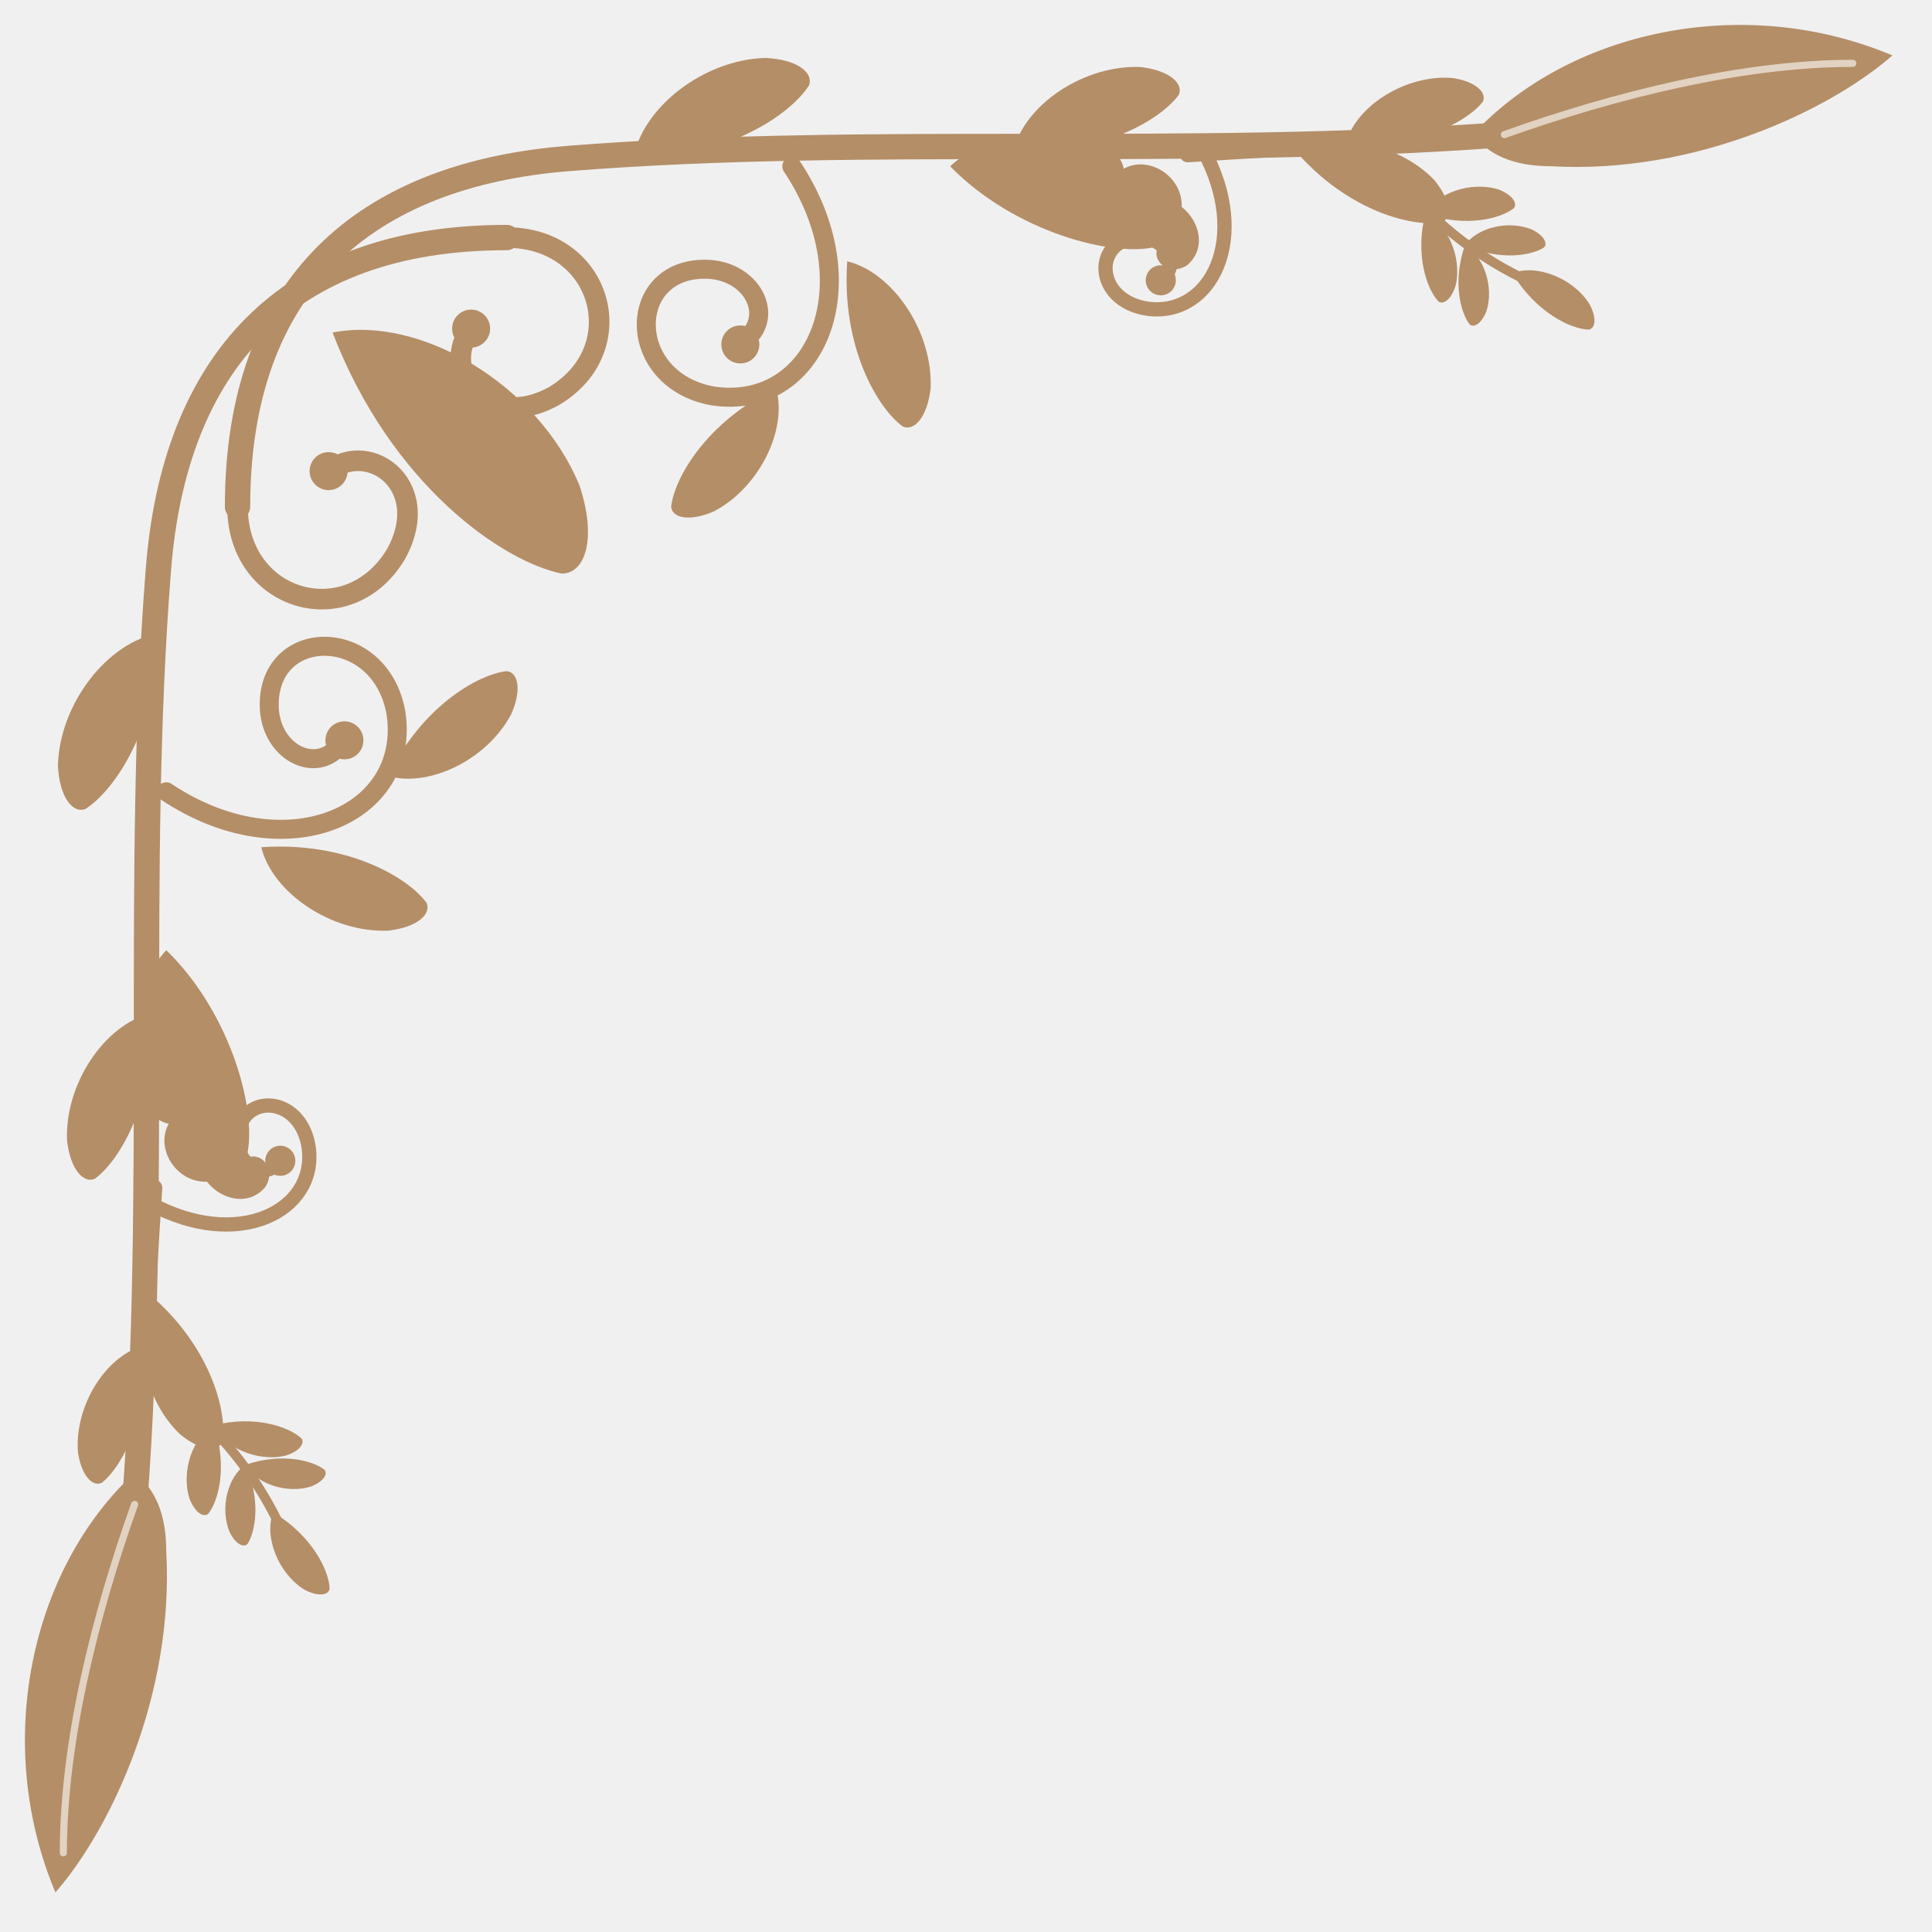
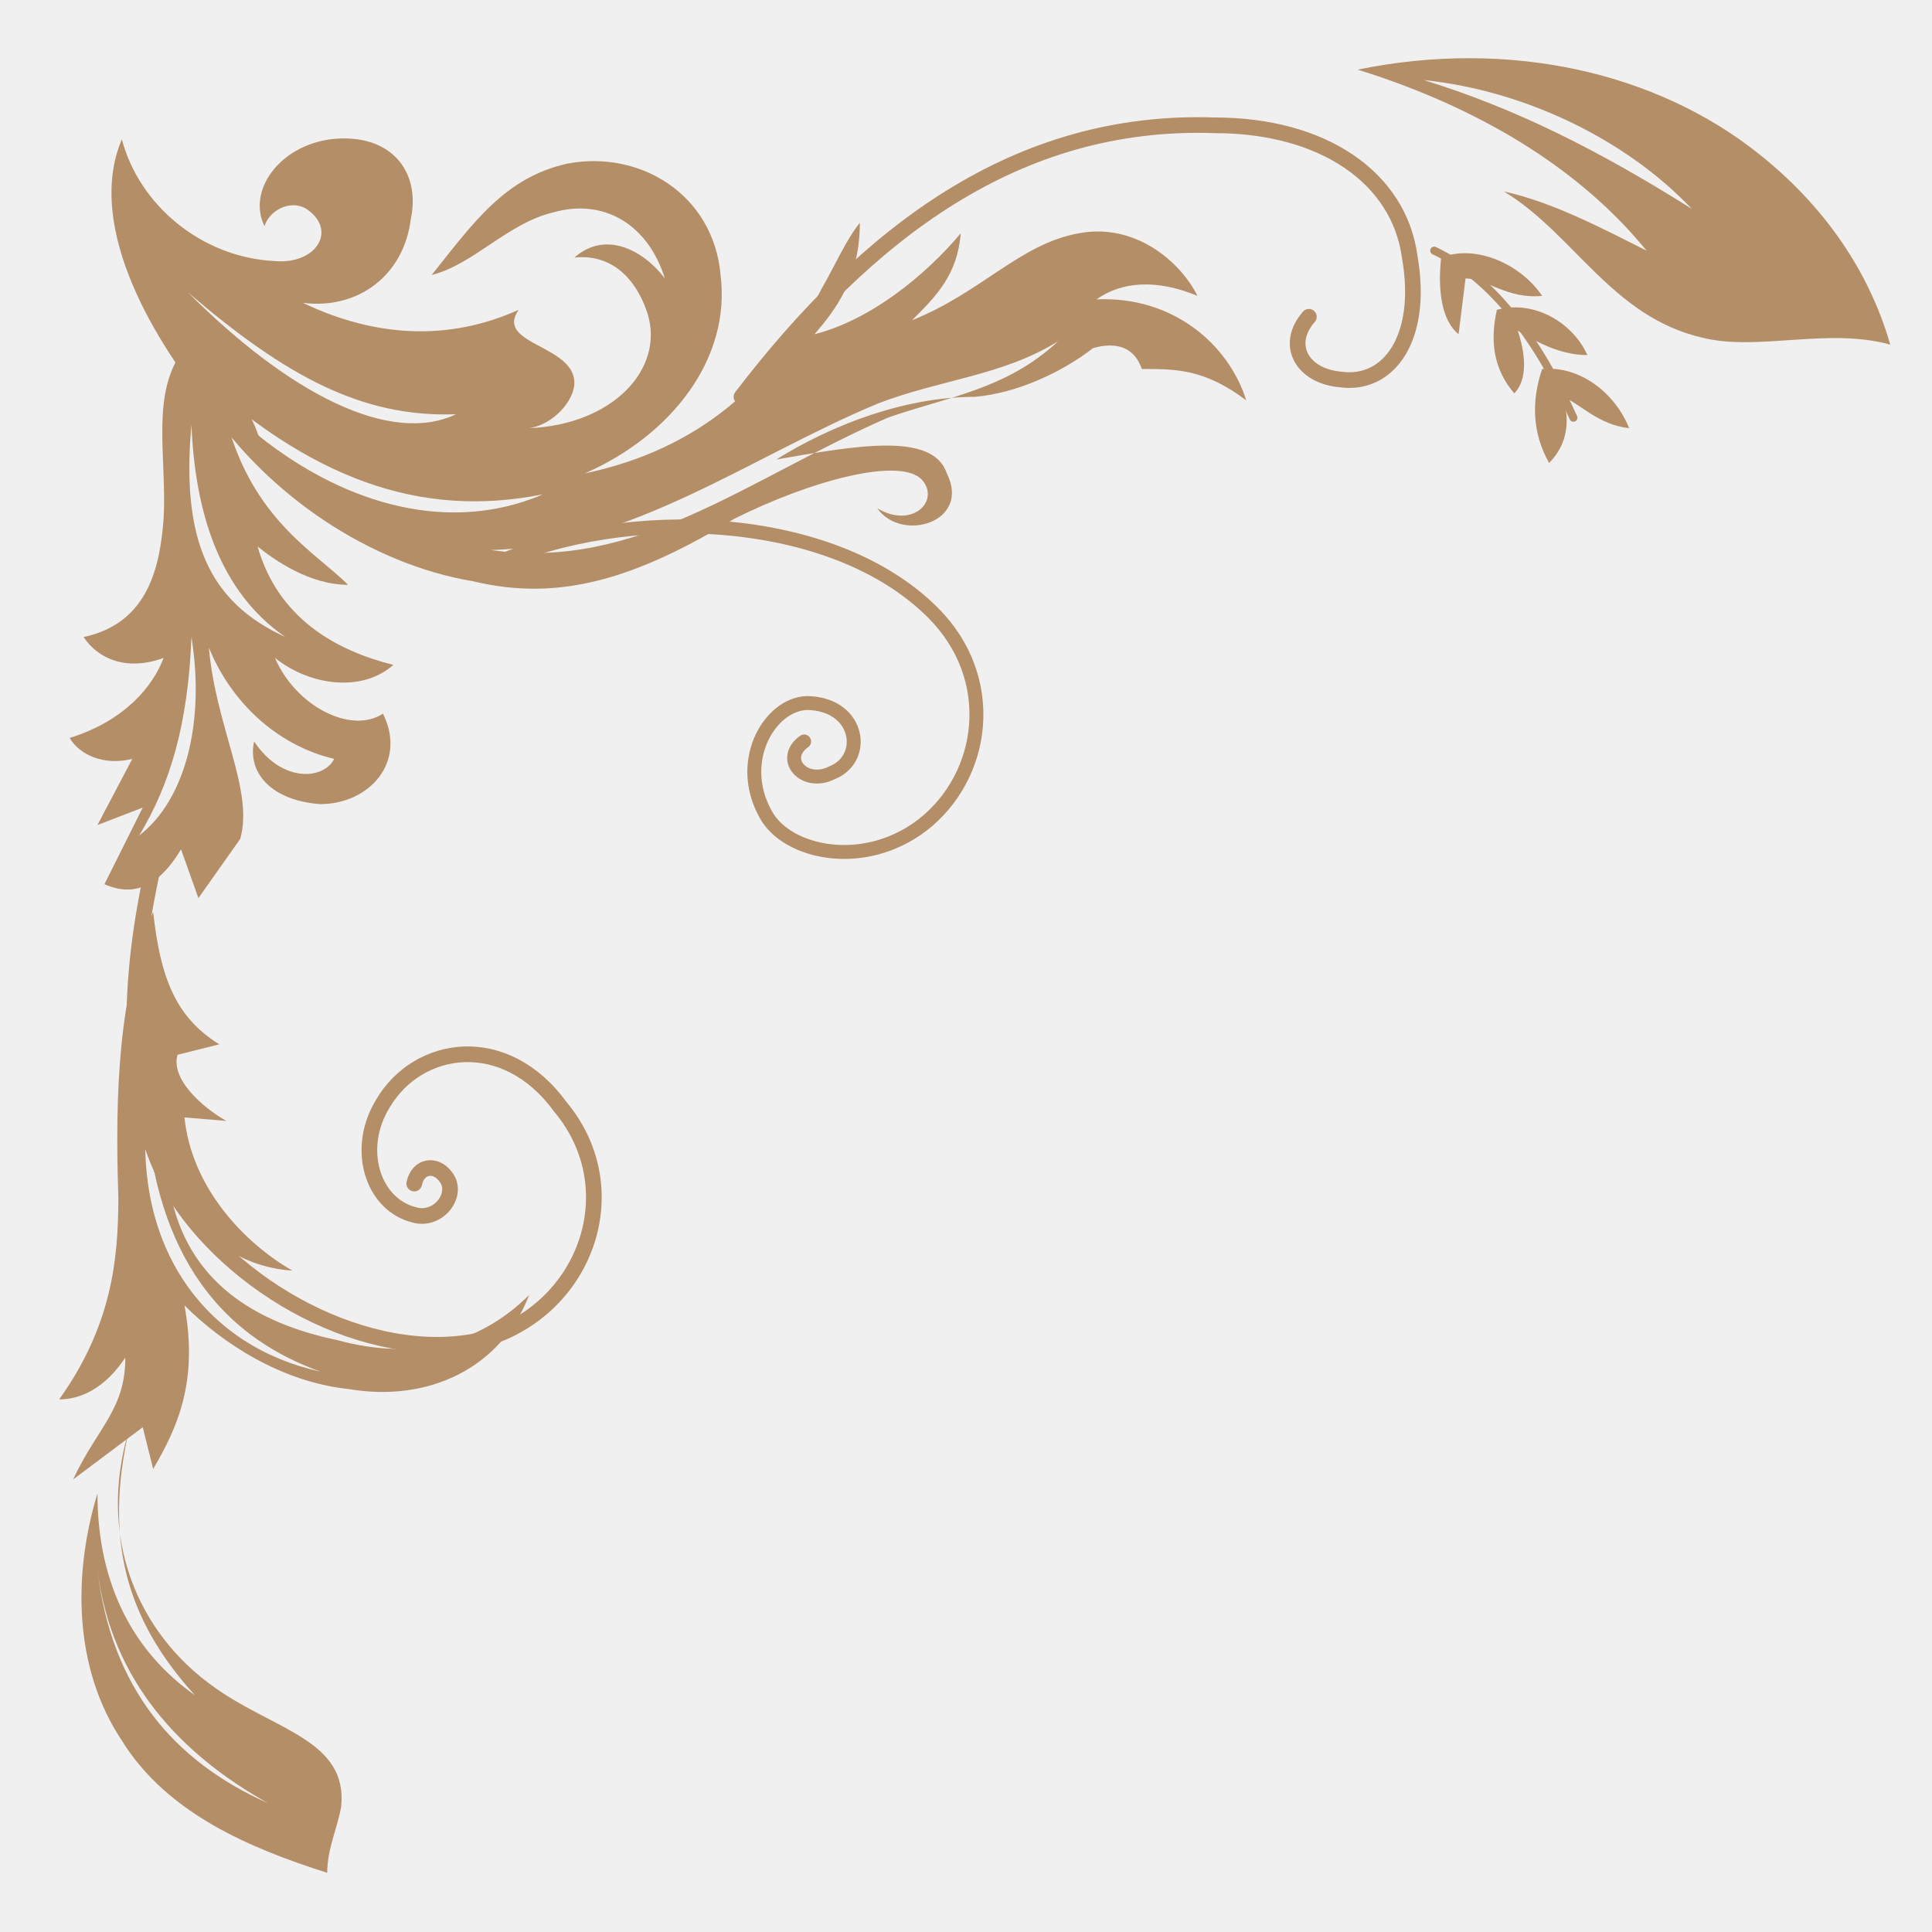
- <svg xmlns="http://www.w3.org/2000/svg" xmlns:xlink="http://www.w3.org/1999/xlink" viewBox="0 0 244 244">
-   <defs>
-     <path id="leaf" d="M0 0 C6 -9 22 -13 34 -8 C40 -5 42 -1 40 1 C34 5 18 8 0 0Z" />
-     <path id="acanthus" d="M0 0 C3 -7 10 -11 16 -10 C18 -15 25 -16 28 -12 C31 -16 38 -15 40 -10 C44 -9 47 -5 45 -1 C43 2 39 1 39 -2 C33 3 15 6 0 0Z" />
-     <g id="arm">
-       <path d="M30 64 C30 36 46 22 72 20 C110 17 150 20 190 17" fill="none" stroke-width="3.2" />
-       <path d="M150 19.5 C165 18.5 178 18 192 17" fill="none" stroke-width="2" />
-       <path d="M186 17 C198 4 220 -1 239 7 C231 14 214 22 196 21 C191 21 188 19.5 186 17Z" stroke="none" />
-       <path d="M190 17 C204 12 220 8 234 8" fill="none" stroke="#fff" stroke-width="0.9" opacity="0.6" />
-       <path d="M100 21 C110 36 103 52 90 50 C79 48 79 34 89 34 C95 34 98 40 94 43" fill="none" stroke-width="2.4" />
-       <circle cx="93.5" cy="43.5" r="2.4" stroke="none" />
-       <use href="#leaf" xlink:href="#leaf" transform="translate(107 33) rotate(70) scale(0.55)" stroke="none" />
-       <use href="#leaf" xlink:href="#leaf" transform="translate(98 49) rotate(130) scale(0.5)" stroke="none" />
-       <path d="M152 19 C158 30 153 40 145 39 C138 38 138 30 144 30 C147 30 149 33 147 35" fill="none" stroke-width="1.8" />
-       <circle cx="146.6" cy="35.4" r="1.9" stroke="none" />
-       <use href="#leaf" xlink:href="#leaf" transform="translate(80 20) rotate(-24) scale(0.6)" stroke="none" />
-       <use href="#acanthus" xlink:href="#acanthus" transform="translate(120 21) rotate(24) scale(0.72)" stroke="none" />
-       <use href="#leaf" xlink:href="#leaf" transform="translate(128 19) rotate(-20) scale(0.55)" stroke="none" />
-       <use href="#leaf" xlink:href="#leaf" transform="translate(164 19.5) rotate(24) scale(0.5)" stroke="none" />
-       <use href="#leaf" xlink:href="#leaf" transform="translate(170 18) rotate(-18) scale(0.45)" stroke="none" />
-       <path d="M176 22 C181 28 186 32 192 35" fill="none" stroke-width="1.2" />
-       <use href="#leaf" xlink:href="#leaf" transform="translate(180 27) rotate(-5) scale(0.28)" stroke="none" />
-       <use href="#leaf" xlink:href="#leaf" transform="translate(180 27) rotate(80) scale(0.28)" stroke="none" />
-       <use href="#leaf" xlink:href="#leaf" transform="translate(185 31) rotate(0) scale(0.25)" stroke="none" />
-       <use href="#leaf" xlink:href="#leaf" transform="translate(185 31) rotate(85) scale(0.25)" stroke="none" />
-       <use href="#leaf" xlink:href="#leaf" transform="translate(191 34.5) rotate(35) scale(0.3)" stroke="none" />
-     </g>
-   </defs>
-   <g fill="#B48E67" stroke="#B48E67" stroke-linecap="round">
-     <use href="#arm" xlink:href="#arm" />
-     <use href="#arm" xlink:href="#arm" transform="matrix(0 1 1 0 0 0)" />
-     <path d="M30 64 C30 76 44 80 50 70 C55 61 46 55 41 60" fill="none" stroke-width="2.6" />
-     <path d="M64 30 C76 30 80 44 70 50 C61 55 55 46 60 41" fill="none" stroke-width="2.6" />
-     <circle cx="41.5" cy="59.5" r="2.4" stroke="none" />
-     <circle cx="59.5" cy="41.5" r="2.4" stroke="none" />
-     <use href="#leaf" xlink:href="#leaf" transform="translate(42 42) rotate(45) scale(1.05)" stroke="none" />
+ <svg xmlns="http://www.w3.org/2000/svg" viewBox="45 45 555 555">
+   <g fill="#B48E67" fill-rule="evenodd">
+     <path d="M80 85C85 104 103 119 124 120 136 121 142 111 133 105 128 102 122 106 121 110 116 100 125 87 140 85 157 83 166 94 163 108 161 124 148 134 132 132 153 142 174 143 194 134 187 144 210 144 210 155 210 160 204 167 197 168 221 167 236 151 231 135 227 123 219 118 210 119 219 111 230 117 236 125 231 109 218 102 204 106 191 109 181 121 169 124 181 109 190 96 208 92 229 88 250 101 252 124 255 148 238 170 213 181 246 174 267 155 281 128 285 121 288 114 292 109 292 125 285 134 279 141 295 137 311 124 321 112 320 124 314 130 307 137 327 129 338 115 355 112 371 109 384 120 389 130 377 125 367 126 360 131 382 130 398 144 403 160 391 151 383 151 373 151 371 145 366 143 359 145 350 152 337 158 325 159 305 159 284 167 268 177 291 173 313 169 317 181 324 195 304 201 297 191 307 197 315 189 310 183 304 176 278 183 256 194 228 211 206 218 181 212 151 207 122 187 105 162 91 145 69 111 80 85Z M99 129C127 153 149 165 176 164 157 173 128 158 99 129Z M99 150C134 183 166 194 201 187 166 202 126 183 99 150Z M186 203C226 202 261 176 297 161 315 154 333 153 349 143 334 157 317 159 300 165 259 183 228 209 186 203Z" />
+     <path d="M435 65C479 56 521 66 550 89 569 104 582 123 588 144 570 139 550 146 534 142 508 136 497 112 477 100 491 103 506 111 518 117 496 90 464 74 435 65Z M454 68C483 71 512 85 531 105 504 88 480 76 454 68Z" />
+     <path d="M459 119C469 115 482 121 488 130 478 131 472 125 466 125L464 141C459 137 458 128 459 119Z M475 134C486 131 497 138 501 147 493 147 486 143 481 140 484 149 483 155 480 158 474 151 473 143 475 134Z M488 151C499 150 509 158 513 168 504 167 499 161 494 159 497 169 493 175 490 178 485 169 485 160 488 151Z" />
+     <path d="M98 145C108 153 118 160 121 177L111 169C119 195 136 204 145 213 134 213 124 206 119 202 125 223 142 232 158 236 149 244 134 242 124 234 130 248 146 256 155 250 162 264 151 276 137 276 123 275 116 267 118 258 126 270 138 269 141 263 124 259 111 246 105 231 107 254 118 272 114 286L102 303 97 289C91 299 84 303 75 299L86 277 73 282 83 263C75 265 68 262 65 257 81 252 89 242 92 234 81 238 73 234 69 228 88 224 91 207 92 194 93 176 88 158 98 145Z M100 167C101 192 108 215 127 228 105 218 97 200 100 167Z M100 228C99 253 94 270 85 285 98 275 104 253 100 228Z" />
+     <path d="M89 307C91 325 95 337 108 345L96 348C94 355 103 363 110 367L98 366C100 386 115 402 129 410 113 409 102 399 94 388 99 413 118 425 142 430 164 436 183 431 197 417 189 438 168 448 145 444 126 442 109 431 98 420 102 442 96 455 89 467L86 455 66 470C73 455 81 450 81 435 75 444 68 447 62 447 77 426 79 407 79 389 78 359 79 330 89 307Z M87 366C84 405 105 432 137 439 112 430 91 410 87 366Z" />
+     <path transform="translate(18 -214)" d="M64 670C55 700 66 728 89 744 106 756 127 759 125 778 124 784 121 790 121 797 99 790 75 780 62 759 48 738 48 711 55 688 55 715 66 734 83 746 63 724 57 701 64 670Z M55 710C59 742 79 763 104 777 77 765 59 744 55 710Z" />
+   </g>
+   <g fill="none" stroke="#B48E67" stroke-linecap="round">
+     <path stroke-width="4.5" d="M258 159C294 112 337 79 394 81 425 81 447 96 450 119 454 142 444 156 430 154 419 153 414 144 421 136" />
+     <path stroke-width="4" d="M187 207C225 190 284 192 313 221 332 240 328 268 310 282 293 295 271 290 265 279 256 263 267 246 278 247 292 248 294 263 284 267 276 271 269 263 276 258" />
+     <path stroke-width="4.5" d="M89 294C82 325 80 361 94 386 111 415 151 437 183 430 213 422 226 387 206 363 190 341 165 345 155 362 147 375 152 391 164 394 171 396 177 388 173 383 170 379 165 380 164 385" />
+     <path stroke-width="2.3" d="M457 117C474 125 487 143 497 165" />
  </g>
</svg>
